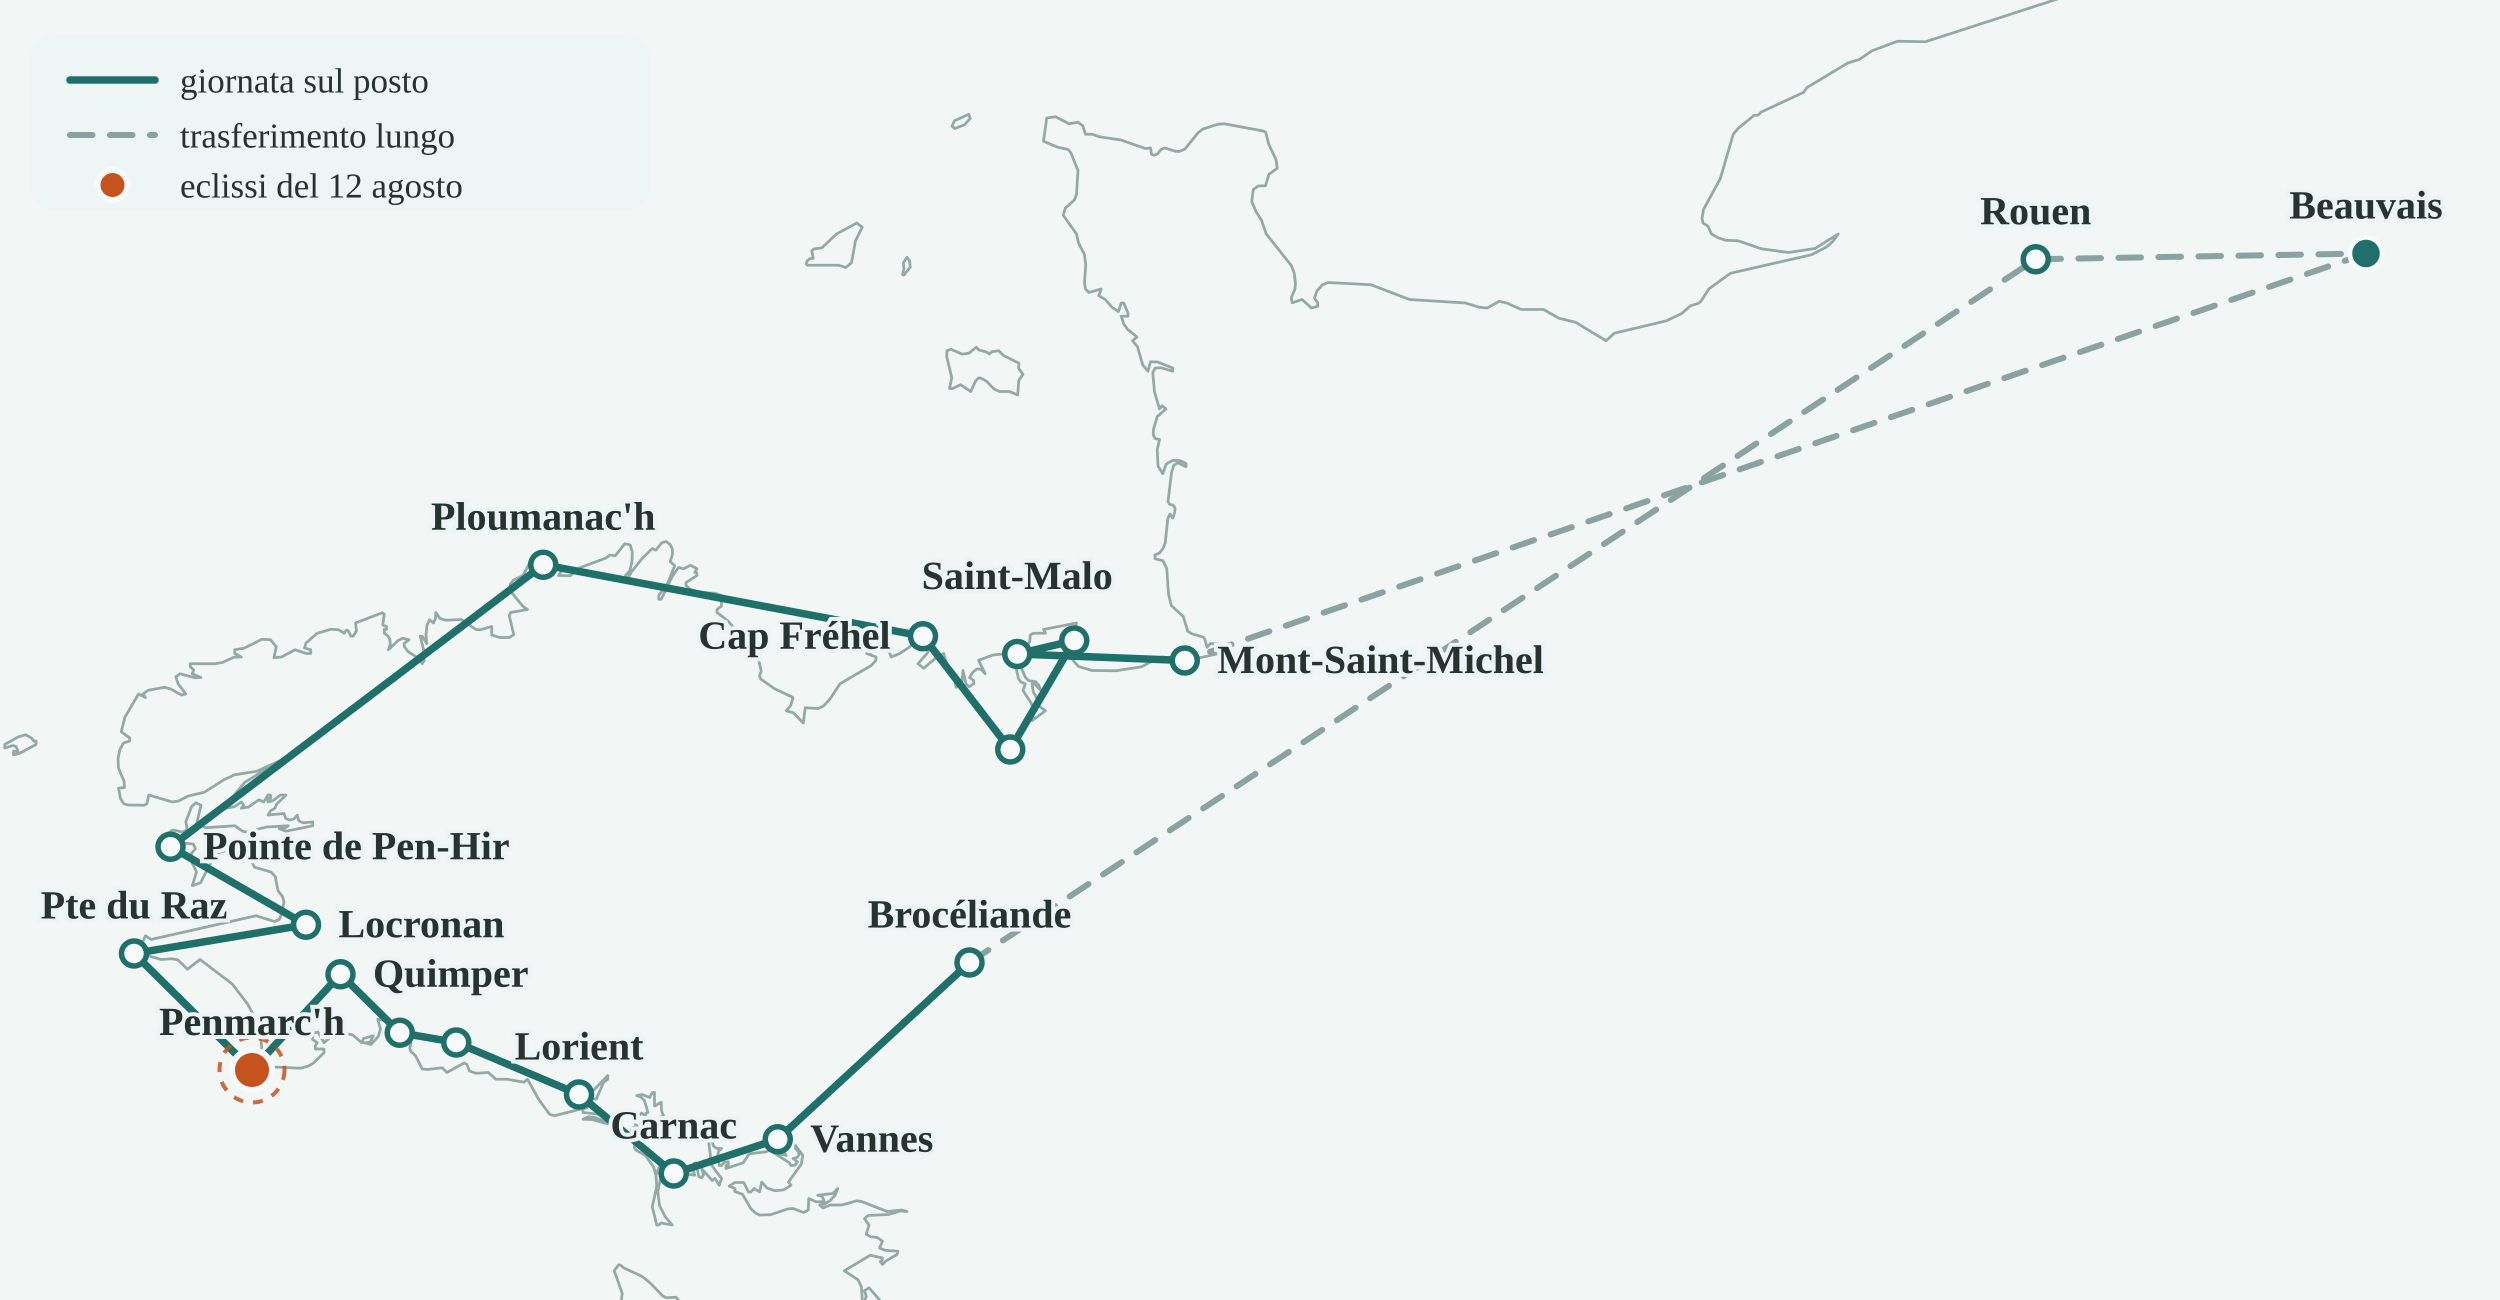
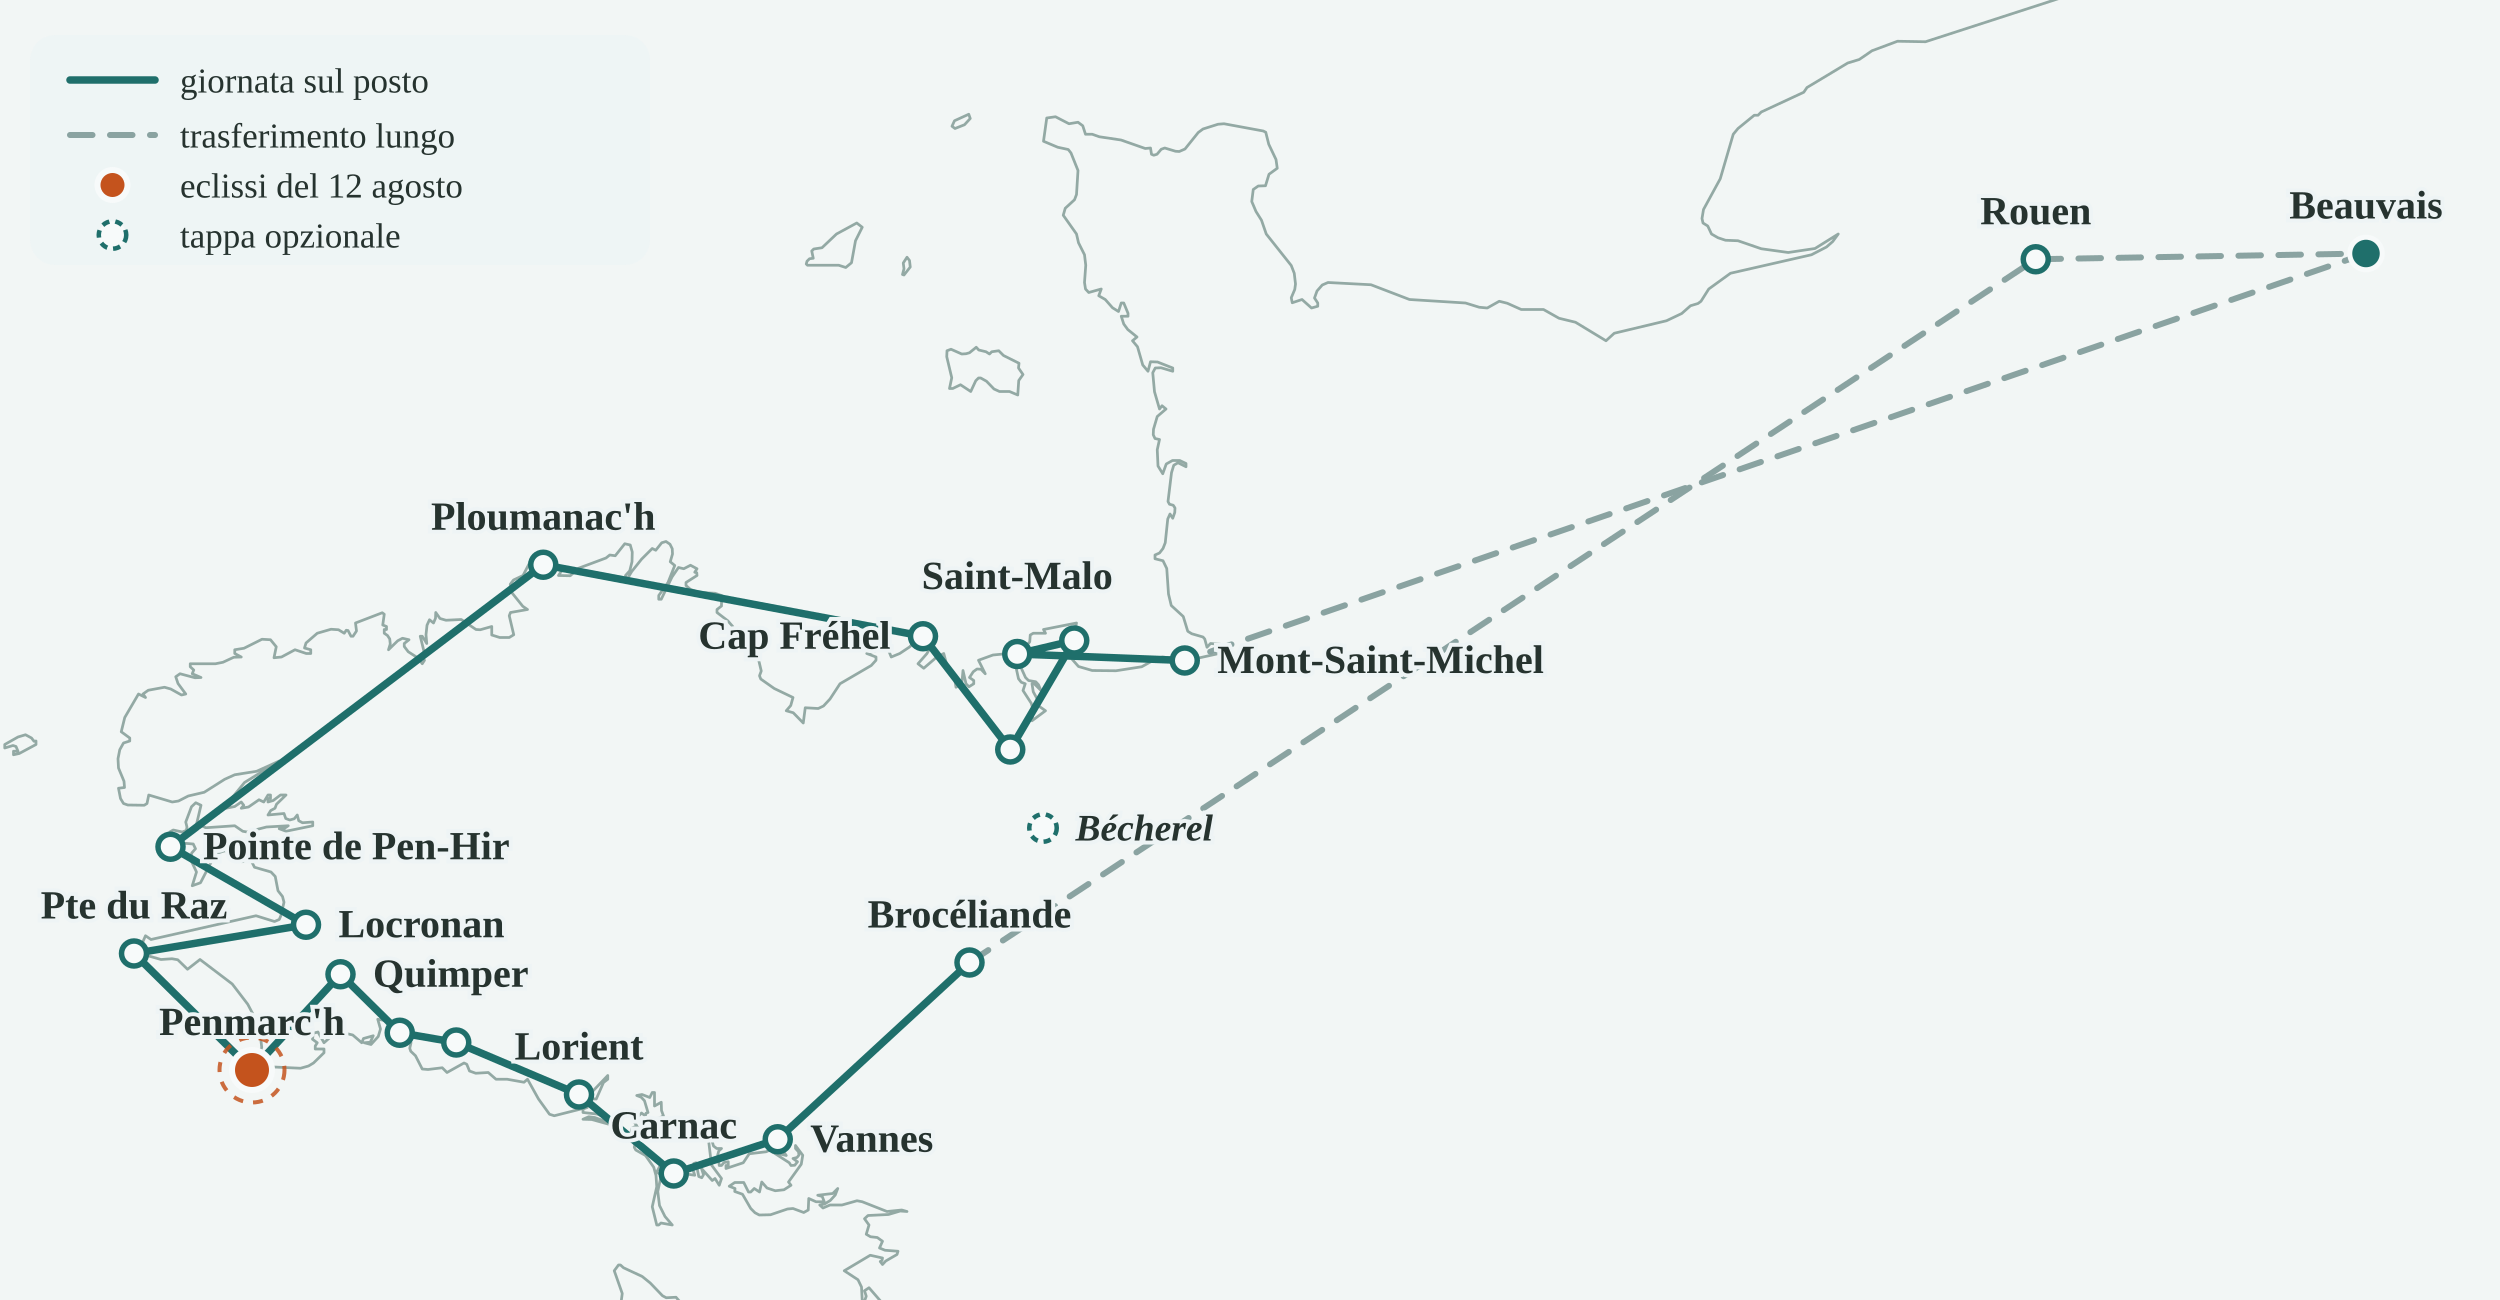
<svg xmlns="http://www.w3.org/2000/svg" viewBox="0 0 1000 520" preserveAspectRatio="xMidYMid meet" role="img" aria-labelledby="mbat mbad" class="mappa-itinerario">
  <style>.mp-sea{fill:var(--map-sea,#f2f6f5)}
.mp-coast{fill:none;stroke:var(--map-coast,#93a9a4);stroke-width:1.1;stroke-linejoin:round;stroke-linecap:round}
.mp-route{fill:none;stroke:var(--map-route,#1f6f6b);stroke-width:3;stroke-linejoin:round;stroke-linecap:round}
.mp-transfer{stroke:var(--map-transfer,#8aa3a1);stroke-width:2.4;stroke-dasharray:9 7}
.mp-stop{fill:var(--map-stop,#f7fafa);stroke:var(--map-route,#1f6f6b);stroke-width:2.2}
.mp-gateway{fill:var(--map-gateway,#1f6f6b);stroke:var(--map-stop,#f7fafa);stroke-width:2}
.mp-eclipse{fill:var(--map-eclipse,#c4531d);stroke:var(--map-stop,#f7fafa);stroke-width:2.4}
.mp-eclipse-ring{fill:none;stroke:var(--map-eclipse,#c4531d);stroke-width:1.6;stroke-dasharray:4 4;opacity:.85}
.mp-label{fill:var(--map-label,#26332f);stroke:var(--map-halo,#eef4f5);stroke-width:3.2;
  font-family:var(--map-font,system-ui,sans-serif);font-size:16px;font-weight:600}
.mp-a{cursor:pointer}
.mp-a:focus-visible .mp-stop,.mp-a:focus-visible .mp-eclipse{stroke:var(--map-focus,#0b4f8a);stroke-width:3.4}
.mp-a:hover .mp-stop{fill:var(--map-route,#1f6f6b)}
+ .mp-opt{fill:var(--map-stop,#f7fafa);stroke:var(--map-route,#1f6f6b);stroke-width:1.8;
+   stroke-dasharray:3 2.4}
+ .mp-opt-label{fill:var(--map-label,#26332f);stroke:var(--map-halo,#eef4f5);stroke-width:3.2;
+   font-family:var(--map-font,system-ui,sans-serif);font-size:15px;font-weight:600;font-style:italic}
.mp-t{fill:none;stroke:var(--map-target,#c4531d);stroke-width:0}
.mp-t:target{stroke-width:3}
.mp-legend{font-family:var(--map-font,system-ui,sans-serif);font-size:14px;fill:var(--map-label,#26332f)}
.mp-legend rect{fill:var(--map-halo,#eef4f5);opacity:.86}</style>
  <defs>
    <clipPath id="mbac">
      <rect width="1000" height="520" />
    </clipPath>
  </defs>
  <rect class="mp-sea" width="1000" height="520" />
  <path class="mp-coast" clip-path="url(#mbac)" d="M10.7 -23.2 L11.8 -20.9 L10.1 -17.2 L6.4 -11.5 L2.6 -11.7 L1 -11.5 L0.1 -10.8 L-3.8 -6.2 L-5.8 -0.3 L-8.3 -1.9 L-12.8 -7.2 L-13.8 -11.2 L-13.8 -14.2 L-18.4 -22.4M389.6 542.7 L388.2 539.7 L387.8 536.8 L388.5 532.2 L390.5 528.2 L393.6 526.9 L405.6 525.6 L408.4 524.3 L410.4 526.5 L417.1 528.3 L419.1 528.2 L418.2 527 L421.1 527.4 L423.5 529.5 L420.8 529.5 L420.8 530.9 L426.2 534.8 L431.6 535.9 L435.8 539.9 L438.8 541.3 L445.8 541.5 L443.2 539.7 L437.9 538.6 L435.6 536.8 L431.7 532.1 L427.1 528.2 L422.6 525.5 L416.9 524.3 L415.7 523.9 L413.9 522 L408.9 520.6 L391 521.8 L386.9 524.3 L384.7 528.2 L383.4 529.5 L379.5 530.6 L376.4 533.6 L374 534.6 L371.4 534.6 L369.1 533.6 L363.9 528.2 L361.8 527 L357.5 527 L356.4 527.9 L355.6 530.9 L351.8 530.8 L339.6 524.3 L339.6 523 L342.6 523.5 L348.2 526.1 L351.2 525.6 L353.4 523 L352.2 520.4 L347.6 515.1 L345.8 516.3 L346.5 518.5 L345.8 520.4 L344.9 520.4 L344.6 514.8 L343.2 511.9 L337.7 508.3 L348.1 502.1 L353 503.2 L352.8 504.2 L352.1 504.6 L353 505.8 L354.3 504.4 L358.8 501.8 L359.2 500.5 L354 500.1 L351.8 499.2 L353 496.5 L350.9 495 L348.2 494.7 L346.5 493.7 L347.6 490 L345.8 487.5 L347.2 486.2 L355.4 485.8 L360.1 484.4 L362.8 484.6 L360.7 484 L354.8 484.6 L344.9 480.7 L342.8 480.3 L336.8 482 L332 482 L329.2 483.2 L327.9 482 L329.8 481.6 L332.1 480.2 L334.1 478 L335.1 475.4 L333.1 477.4 L327.1 478.1 L328.9 478.6 L329.7 480.7 L326.4 480.7 L323.5 479.4 L323.3 484 L321.5 485 L317.2 483.4 L315 483.6 L308.2 485.9 L303.7 486 L302 485.1 L300.3 483.4 L297 477.7 L293.9 476.6 L294 475.4 L291.7 474.5 L293.9 473 L297.5 473 L299.4 476.8 L300.3 476.8 L301.7 475.4 L303.8 476.8 L304.7 472.8 L306.8 475.2 L310.1 476.3 L313.6 475.9 L316.4 474.1 L315.4 472.8 L320.5 465.7 L321.1 462.1 L318.2 458.2 L318.2 459.4 L319.4 460.7 L319.6 462 L318.8 463 L317.2 463.4 L319 464.7 L317.9 466.1 L316.4 466.2 L315.7 465.1 L309.2 460.9 L314.5 462.2 L313 460 L311.4 459 L307.4 458.2 L309.2 459.4 L306.5 460.7 L299.7 461.5 L297.3 465.1 L290.4 467.4 L290.4 466.2 L291.3 466.2 L291.3 464.7 L289.6 465 L288.6 466.2 L287.7 466.2 L287.1 461.9 L287.5 460.4 L288.6 459.4 L286.7 459.4 L285.4 458.4 L284.2 454.2 L283.2 454.2 L284.6 466 L288.6 471.4 L287.7 474.1 L286 471.4 L284.9 472.2 L280.6 467.4 L281.4 469.9 L280.7 471.1 L279.5 470.6 L278.4 465.1 L277.5 465.4 L277.1 467.6 L277.9 470.1 L275.2 469.7 L274.4 468.8 L270.3 471.1 L268.2 471.2 L266.4 470.1 L268.1 468.8 L265.3 466.7 L263.8 466.7 L262.7 468.8 L264.5 470.1 L263.1 476.6 L263.8 482.2 L266 486.6 L268.9 490 L264.4 489.2 L263.5 490 L262.7 490 L260.9 482.7 L262.7 474.7 L262.4 470.2 L261.5 466.9 L258.2 462.2 L254.3 460 L253.7 458.9 L255.6 450.9 L265.4 446.4 L264.6 444.2 L264.5 440.9 L261.8 442.4 L261.8 437 L260.9 437 L259.9 439 L256.8 437.8 L254.7 438.2 L256.5 438.9 L257.8 440.3 L259.2 445 L258.4 445.3 L258.2 446.4 L256.6 445.2 L254.7 447.2 L252.9 447.7 L254.7 450.3 L252.9 451.2 L251.9 454.8 L250.7 455.6 L245.7 450.3 L236.7 447.8 L233.2 447.7 L235.5 446.7 L237.9 447 L243.1 448.9 L243.1 447.7 L241 446.4 L238.7 445.6 L233.2 445 L233.2 443.6 L234.9 443 L235.5 439.5 L238.5 439.6 L241.4 433 L243.1 431.7 L243.1 430.2 L236.6 437 L232.7 439.3 L229.9 440 L231.8 441.4 L232.4 443.6 L221.7 446.3 L219.8 445.7 L215.4 439.6 L211 431.7 L209.6 432.9 L202.9 431.7 L198.4 431.7 L195.3 429 L190.3 429.3 L187.8 428.4 L186.7 425.7 L185.6 425.2 L178.8 429 L176.9 427.1 L171.2 427.8 L168.9 427.6 L166.2 422.3 L164.3 420.5 L163.9 419.3 L164.4 417.1 L163.3 417 L160.8 415.6 L160.4 413.5 L158 410.7 L154.5 408.3 L151.1 407.7 L152.2 411.6 L151.3 414.6 L148.4 417.8 L145.7 417.1 L148.1 416.9 L149.3 414.3 L145.4 415.4 L144.7 417.1 L141.1 414 L137.2 413.1 L135.6 412.2 L132.7 406.9 L132.3 403.7 L130.9 406 L131.7 408.9 L135 413.1 L135 414.3 L132.1 414.9 L129.6 417.1 L127.2 412.8 L125.3 413.3 L125 415.7 L126.9 417.1 L126.1 418.4 L126.1 419.6 L129.6 419.6 L129.6 421.1 L125.4 425.2 L123.4 426.4 L120.2 427.3 L101.1 426.4 L101.1 421.1 L104.2 420.3 L104.7 419 L104.3 415.5 L102.3 410.6 L101 405.3 L99.1 401.7 L92.9 393.6 L80 383.8 L75 387.7 L71.1 383.9 L68.8 383.5 L64.4 383.8 L54.6 381 L56.1 379.1 L58.2 374.3 L60.4 375.8 L102.4 366.3 L109.8 368.6 L111.7 367.8 L112.3 366.4 L113.6 360.9 L113 358.6 L111.2 356.3 L110.1 350.6 L108.4 348.8 L101.8 346.9 L100.1 343.5 L96.8 344.7 L89.9 340.3 L86.2 341.5 L80.2 353.1 L76.9 354.3 L78.6 348.8 L76.1 343.5 L76.7 341.2 L78.2 339.5 L77.3 337.6 L67.9 336.8 L67.9 332.8 L69.3 332 L72.9 332.8 L74.5 332.2 L74.8 330.9 L74.3 328.8 L76.6 322.7 L78.3 321.1 L80.4 322.1 L78.7 329.3 L82.3 331.1 L93.9 330.3 L97.1 332.5 L98.8 332.8 L106.6 330.8 L115.3 330.3 L113.7 331.4 L111.7 331.5 L114.4 332.5 L125.1 330.3 L125.1 328.8 L121 329.1 L119.5 328.3 L118.9 326 L117.7 327.5 L115.9 328 L114.3 327.4 L113.6 325.4 L107.2 326 L108.3 324.2 L110 323.3 L110.6 321.7 L114.4 318 L112.2 318 L109.3 320.2 L107.2 320.8 L107.2 319.4 L108.2 319.4 L108.2 318 L107.2 318 L105.5 320.8 L103.6 319.9 L99.4 322.8 L96.5 323.3 L97.5 322.1 L96.5 320.8 L93.9 322.6 L90.4 323.3 L90.4 322.1 L97.8 313 L111.7 304.4 L102.7 308.5 L93.9 309.9 L89.9 311.7 L81.7 316.9 L75.3 318.4 L71.4 320.4 L68.9 320.8 L59.5 318 L58.8 321.4 L57.7 322.1 L51.1 322 L49.4 321.4 L48.2 319.4 L47.4 315.3 L49.8 315 L49.6 312.5 L47.4 307.2 L47.2 303.5 L47.9 299.9 L49.4 297.2 L51.9 296.4 L51.9 295.2 L48.5 292.7 L49.9 287 L55.4 277.6 L58.2 279 L57.2 277.6 L59.3 276.1 L65.8 274.9 L68.3 275.6 L72.6 278 L74.3 277.6 L71.2 273.4 L70.3 270.7 L72 269.5 L78 271.1 L80.4 271 L76.9 269.5 L77.5 268 L76.1 266.7 L76.1 265.5 L86.2 265.5 L89.2 264.9 L93.5 262.9 L96.5 262.8 L93.9 261.4 L93.9 259.9 L97.6 259.3 L104.8 255.7 L108.2 255.9 L110.5 258.7 L109.6 263.1 L112.6 262.8 L118 259.9 L122.5 261.4 L124.3 261.4 L124.3 259.9 L121.8 259.2 L122.4 257.2 L126.9 253.3 L132.4 251.7 L135.4 251.9 L137.7 253.3 L138.5 252.1 L139.2 252.2 L140.4 254.5 L141.2 254.5 L142.6 252.4 L142.2 249.2 L152.9 245.1 L153.7 245.7 L153.1 250 L154.6 250.6 L154.6 251.8 L153.7 251.8 L153.7 253.3 L155 254.2 L155.9 255.6 L156.1 257.6 L155.4 259.9 L159.1 256.3 L161 255.3 L163.6 255.9 L161.7 257.4 L161.7 258.6 L163.3 260.7 L167.2 263.2 L168.9 265.5 L169.8 264.1 L168.9 262.8 L169.8 261.4 L168.1 254.5 L168.9 254.5 L170.7 257.4 L170.4 253.9 L170.8 250.1 L171.8 247.9 L173.4 249.2 L174.2 247.3 L174.3 245 L176 247.4 L178.4 248.1 L184.5 247.8 L190.4 251.8 L192.1 251.9 L196.7 250.6 L196.7 254 L199.9 255 L203.7 255 L205.5 253.9 L203.7 246.3 L204.2 245 L211 243.8 L209.1 242.5 L204.6 236.9 L204.1 233.7 L205.4 232 L209.2 230.2 L212.7 223.5 L214.7 224.5 L218.9 224.7 L223.4 227.4 L225.2 227.5 L223.4 230.2 L228.1 230.3 L231.4 227.3 L242.4 223.2 L243.9 222 L246.1 222.3 L249.9 217.5 L252.1 218 L252.9 220.8 L252.8 224.7 L251.9 228.3 L250.2 230.2 L251.1 233 L251.6 230.4 L252.7 228.6 L256.6 223.7 L260.9 219.4 L262.3 220.1 L264.7 217.1 L266.4 216.6 L268 217.7 L268.9 219.5 L269 221.6 L268.1 224.7 L269.9 226.2 L267.2 233 L263.5 238.2 L263.5 239.7 L264.5 239.7 L268.8 230.8 L271.4 227 L273.5 227.5 L276.2 226.1 L278.8 227.5 L277.9 228.9 L278.7 229.1 L278.8 230.2 L274.4 233 L274.4 234.2 L276.1 235.7 L279.4 237 L286 237.3 L288.6 238.2 L288.6 242.4 L286.8 243.8 L286.8 245 L291.1 248.3 L293.1 250.6 L294 252.6 L302.5 259.9 L304.5 268.4 L303.8 270.3 L304.3 271.6 L309.7 275.4 L317.2 279 L316.3 282.2 L314.5 284.3 L317.3 285.1 L321.3 289.2 L322.1 283.1 L327.3 283.4 L329.4 282.4 L332 279.6 L336 273.5 L348.5 266.2 L350.4 264.1 L350.4 262.8 L346.7 261.4 L352.5 259.6 L355.4 260.1 L356.5 262.8 L359.9 261.4 L363.8 258.8 L367.2 255.4 L369.1 251.8 L369.5 254.1 L370.5 255.6 L371.8 256.2 L373.5 255.9 L373.5 257.4 L372.5 258.2 L370.8 261.4 L367.2 265.5 L369.5 267.3 L374.6 262.9 L377.5 261.4 L379.3 268.2 L380.8 268.9 L381.7 270.6 L382.4 274.9 L383.8 274.1 L384.8 272.6 L385.2 268.2 L386.4 273.5 L387.6 274.7 L389.5 273.5 L389.5 272.2 L387.8 271 L389.3 268.7 L390.8 267.6 L392.4 267.7 L394.1 269.5 L391.4 264.1 L397.2 262 L403.4 261.4 L406.5 267.4 L407.4 271.5 L408.5 272.9 L410.1 273.5 L409.2 276.2 L412.5 281.3 L413.3 284 L412.8 288.3 L418.2 284.3 L414.5 281.7 L415.2 280.2 L413.3 276.7 L412.8 273.5 L413.7 273.5 L416.4 276.2 L415.4 273.9 L414.3 272.7 L411.4 272.2 L410.2 271 L406.5 262.8 L407.9 259.4 L409.4 258 L411.4 257.4 L411.9 256.7 L412.1 254 L413.3 253.3 L418.2 253.3 L417.4 251.8 L430.6 249.2 L430.2 250.9 L431.6 253.3 L428.4 258.6 L428.4 263.2 L431.4 266.6 L436.9 268.2 L446.4 268.3 L456.7 266.7 L463 263.2 L465.1 262.8 L475.4 264.1 L489.4 261 L494.1 262.8 L492.1 259.3 L489.2 257.8 L484.2 257.4 L482.8 258.9 L481.9 255.6 L481.2 254.8 L476.7 253.5 L475.1 252.5 L473.3 246.6 L468.5 242.2 L467.4 237.6 L466.7 227.4 L465.2 224.3 L462 223.5 L462 222 L463.8 221.2 L465.2 219.4 L466.1 217.1 L467.1 207.6 L468 205.6 L469.1 207.3 L469.9 205 L470 203.2 L469.3 202.1 L467.8 201.7 L467.2 200.6 L468.6 189.1 L469.5 186.1 L471.2 185.1 L474.4 186.7 L474.4 185.4 L471.9 184.2 L469 184.2 L466.5 185.6 L465.1 189.5 L463.2 186.4 L462.9 179.9 L463.8 175.8 L462 175.4 L461.3 173.9 L461.4 171.7 L462.9 166.6 L466.4 163.6 L464.8 162.3 L463.8 163.6 L461.8 156.7 L461.1 149.1 L462.1 147.2 L464.4 147.1 L469.1 148.5 L469.1 147.2 L463 144.8 L460.2 144.7 L459.2 148.5 L457.1 146 L455 138.7 L453 136.3 L454.8 134.8 L451.1 131.8 L449.5 129.6 L448.5 126.5 L451.2 126.5 L451.2 125.3 L449.5 121.2 L448.5 121.2 L447.4 124.6 L445 123.1 L442.1 119.8 L439.5 118.3 L440.5 115.6 L435.5 117 L434.2 115.6 L433.8 113 L434.3 106.1 L433.8 101.9 L431.4 97.1 L430.6 93.6 L425.3 86.1 L426.1 83.3 L429.8 79.9 L430.6 77.8 L431.2 68.2 L428.4 61.2 L427.3 59.8 L423.1 58.9 L417.4 56.5 L418.7 47.2 L422.2 46.7 L427.6 49.5 L431.2 48.9 L433.1 50.3 L434.2 53.7 L436.9 53.7 L439.7 54.7 L448.4 56 L458.1 59.4 L460.2 59.2 L460.6 61.7 L461.5 62.1 L462.8 61.7 L464.5 59.7 L465.9 59.2 L470.2 60.5 L471.7 60.6 L474 59.6 L479.3 53 L481.2 51.6 L487.2 49.7 L489.6 49.5 L505.3 52.4 L506.3 52.9 L507.5 57.7 L510.4 63.8 L510.9 67.3 L507.6 69.7 L506.2 74.3 L503.3 74.4 L501.3 75.8 L500.7 80.6 L502.4 84.6 L504.6 88.1 L506.5 93.6 L516.5 106.2 L517.7 109.3 L518.2 113.6 L517.9 115.8 L516.5 119.1 L516.9 121.1 L520.8 119.8 L524.6 123.2 L527.1 122.5 L527.1 121.2 L525.8 119.2 L526.8 116.4 L528.9 114 L531.2 113 L548.4 113.9 L563.8 119.8 L586.2 121.2 L591.7 122.9 L594.9 123.2 L599.7 120.5 L602.9 121.3 L608.5 123.8 L617.4 123.8 L623.6 127.3 L630.2 128.9 L642.4 136.3 L645.7 133.3 L666.6 128.3 L672.7 125.4 L676.2 122.3 L679.2 121.4 L680.4 120.5 L683.5 115.6 L692.2 109.3 L724.6 101.9 L730.6 98.8 L733.1 96.6 L735.3 93.6 L726 99.4 L715.3 101 L704.5 99.5 L695.2 96.3 L690.2 96.1 L687.2 95.1 L684.6 93.6 L683.1 90.4 L681.2 89.2 L680.8 87.4 L681.4 83.8 L688.1 71.5 L693.3 53.7 L695.2 51.4 L701.7 46.1 L703.2 46.1 L704.5 44.8 L721.5 36.9 L722.8 35 L739.1 25.2 L743.7 23.8 L748.8 20.3 L759 16.5 L770.2 16.7 L823.9 -0.7 L827 -3.3 L830.2 -4.4 L835.4 -10.1 L852.4 -23.9M265 518.3 L260.1 513.2 L256.9 510.6 L249.4 507.1 L248.2 506 L247.4 506 L245.7 508.3 L248.9 517.4 L248.5 520.4 L250.8 522 L257.5 524 L267.7 525 L271.2 524 L271.7 520.4 L270.4 518.9 L266.5 519.1 L265 518.3M12.6 295.2 L10.2 293.9 L7.2 294.8 L1.9 297.8 L1.9 299.2 L5.2 298.2 L6.4 298.6 L7.2 300.5 L5.4 300.5 L5.4 301.9 L7.7 301.4 L14.4 297.8 L14.4 296.4 L13.6 296.5 L12.6 295.2M399.5 140.3 L396.7 140.7 L395.8 141.6 L394.4 140.7 L391.5 140 L390.5 138.9 L387.8 141.1 L386.4 141.5 L384.7 141.6 L380.4 139.7 L378.8 140.3 L378.7 142.7 L380.7 151.1 L379.8 155.4 L381.1 155.4 L384.2 153.9 L388.3 156.6 L390.3 152.3 L391.4 151.2 L392.3 151.2 L394.6 152.5 L397.6 155.6 L399.8 156.6 L403.8 156.6 L407.1 158 L407.5 152.2 L409.2 149.8 L407.4 147.2 L407.6 145.3 L401.4 142.2 L399.5 140.3M334.6 93.6 L328.8 99.1 L325.5 99.6 L324.7 100.4 L325.3 103.3 L323.8 103.5 L322.8 104.5 L322.5 105.6 L323 106.1 L335.5 106.1 L338.3 107 L340.6 105.1 L342.2 96.3 L344.9 90.9 L342.7 89.2 L334.6 93.6M362.8 102.9 L361.3 105.2 L361.6 107.5 L361 109.8 L361.6 110 L364.1 106.8 L363.8 104.2 L362.8 102.9M387.5 45.7 L381.8 48.3 L380.8 50.5 L382 51.4 L385.8 49.9 L388.1 47.4 L387.5 45.7" />
  <path class="mp-route mp-transfer" d="M946.4 101.4 L473.9 264.2" />
  <path class="mp-route" d="M473.9 264.2 L406.9 261.6 L429.7 256.2 L404.1 299.8 L369.2 254.5 L217.3 225.9 L68.2 338.7 L122.4 369.9 L53.6 381.4 L100.8 428 L136.2 389.7 L159.9 413.1 L182.5 417 L231.6 437.8 L269.5 469.4 L311.1 455.7 L387.8 385" />
  <path class="mp-route mp-transfer" d="M387.8 385 L814.3 103.7 L946.4 101.4" />
  <g>
    <a class="mp-a" href="#g1" aria-label="Beauvais — aeroporto di arrivo e di partenza: Giorno 1 · arrivo a Beauvais e trasferimento in Bretagna, Giorno 11 · rientro a Parigi-Beauvais">
      <circle class="mp-gateway" cx="946.4" cy="101.4" r="6.5" />
    </a>
    <a class="mp-a" href="#g1" aria-label="Mont-Saint-Michel — Giorno 1 · arrivo a Beauvais e trasferimento in Bretagna">
      <circle class="mp-stop" cx="473.9" cy="264.2" r="5" />
    </a>
    <a class="mp-a" href="#g2" aria-label="Saint-Malo — Giorno 2 · Saint-Malo e le ostriche di Cancale">
      <circle class="mp-stop" cx="406.9" cy="261.6" r="5" />
    </a>
    <a class="mp-a" href="#g2" aria-label="Cancale — Giorno 2 · Saint-Malo e le ostriche di Cancale">
      <circle class="mp-stop" cx="429.7" cy="256.2" r="5" />
    </a>
    <a class="mp-a" href="#g3" aria-label="Dinan — Giorno 3 · Dinan, Cap Fréhel e Fort la Latte">
      <circle class="mp-stop" cx="404.1" cy="299.8" r="5" />
    </a>
    <a class="mp-a" href="#g3" aria-label="Cap Fréhel — Giorno 3 · Dinan, Cap Fréhel e Fort la Latte">
      <circle class="mp-stop" cx="369.2" cy="254.5" r="5" />
    </a>
    <a class="mp-a" href="#g4" aria-label="Ploumanac'h — Giorno 4 · la Côte de Granit Rose">
      <circle class="mp-stop" cx="217.3" cy="225.9" r="5" />
    </a>
    <a class="mp-a" href="#g5" aria-label="Pointe de Pen-Hir — Giorno 5 · la Presqu'île de Crozon">
      <circle class="mp-stop" cx="68.2" cy="338.7" r="5" />
    </a>
    <a class="mp-a" href="#g6" aria-label="Locronan — Giorno 6 · Locronan e il Cap Sizun">
      <circle class="mp-stop" cx="122.4" cy="369.9" r="5" />
    </a>
    <a class="mp-a" href="#g6" aria-label="Pointe du Raz — Giorno 6 · Locronan e il Cap Sizun">
      <circle class="mp-stop" cx="53.6" cy="381.4" r="5" />
    </a>
    <a class="mp-a" href="#g7" aria-label="Penmarc'h — 12 agosto, 20:19 — massimo dell'eclissi (Giorno 7 · Quimper e l'eclissi sull'Atlantico)">
      <circle class="mp-eclipse-ring" cx="100.8" cy="428" r="13" />
      <circle class="mp-eclipse" cx="100.8" cy="428" r="8" />
    </a>
    <a class="mp-a" href="#g7" aria-label="Quimper — Giorno 7 · Quimper e l'eclissi sull'Atlantico">
      <circle class="mp-stop" cx="136.2" cy="389.7" r="5" />
    </a>
    <a class="mp-a" href="#g8" aria-label="Concarneau — Giorno 8 · Concarneau, Pont-Aven e la base sottomarina di Lorient">
      <circle class="mp-stop" cx="159.9" cy="413.1" r="5" />
    </a>
    <a class="mp-a" href="#g8" aria-label="Pont-Aven — Giorno 8 · Concarneau, Pont-Aven e la base sottomarina di Lorient">
      <circle class="mp-stop" cx="182.5" cy="417" r="5" />
    </a>
    <a class="mp-a" href="#g8" aria-label="Lorient — Giorno 8 · Concarneau, Pont-Aven e la base sottomarina di Lorient">
      <circle class="mp-stop" cx="231.6" cy="437.8" r="5" />
    </a>
    <a class="mp-a" href="#g9" aria-label="Carnac — Giorno 9 · i megaliti di Carnac e il Golfo del Morbihan">
      <circle class="mp-stop" cx="269.5" cy="469.4" r="5" />
    </a>
    <a class="mp-a" href="#g9" aria-label="Vannes — Giorno 9 · i megaliti di Carnac e il Golfo del Morbihan">
      <circle class="mp-stop" cx="311.1" cy="455.7" r="5" />
    </a>
    <a class="mp-a" href="#g10" aria-label="Brocéliande — Giorno 10 · Brocéliande, poi verso est">
      <circle class="mp-stop" cx="387.8" cy="385" r="5" />
    </a>
    <a class="mp-a" href="#g10" aria-label="Rouen — Giorno 10 · Brocéliande, poi verso est">
      <circle class="mp-stop" cx="814.3" cy="103.7" r="5" />
    </a>
  </g>
  <g>
+     <a class="mp-a" href="#g10" aria-label="Becherel — opzione del Giorno 10: la prima Cite du Livre di Francia, +10 km e +25 minuti">
+       <circle class="mp-opt" cx="417.2" cy="331.2" r="5.5" />
+     </a>
+   </g>
+   <g>
    <circle class="mp-t" id="g1-map" cx="946.4" cy="101.4" r="11" />
    <circle class="mp-t" id="g2-map" cx="406.9" cy="261.6" r="11" />
    <circle class="mp-t" id="g3-map" cx="404.1" cy="299.8" r="11" />
    <circle class="mp-t" id="g4-map" cx="217.3" cy="225.9" r="11" />
    <circle class="mp-t" id="g5-map" cx="68.2" cy="338.7" r="11" />
    <circle class="mp-t" id="g6-map" cx="122.4" cy="369.9" r="11" />
    <circle class="mp-t" id="g7-map" cx="100.8" cy="428" r="11" />
    <circle class="mp-t" id="g8-map" cx="159.9" cy="413.1" r="11" />
    <circle class="mp-t" id="g9-map" cx="269.5" cy="469.4" r="11" />
    <circle class="mp-t" id="g10-map" cx="387.8" cy="385" r="11" />
  </g>
  <g class="mp-labels" paint-order="stroke" aria-hidden="true">
    <text class="mp-label" x="946.4" y="87.4" text-anchor="middle">Beauvais</text>
    <text class="mp-label" x="486.9" y="269.2" text-anchor="start">Mont-Saint-Michel</text>
    <text class="mp-label" x="406.9" y="235.6" text-anchor="middle">Saint-Malo</text>
    <text class="mp-label" x="356.2" y="259.5" text-anchor="end">Cap Fréhel</text>
    <text class="mp-label" x="217.3" y="211.9" text-anchor="middle">Ploumanac'h</text>
    <text class="mp-label" x="81.2" y="343.7" text-anchor="start">Pointe de Pen-Hir</text>
    <text class="mp-label" x="135.4" y="374.9" text-anchor="start">Locronan</text>
    <text class="mp-label" x="53.6" y="367.4" text-anchor="middle">Pte du Raz</text>
    <text class="mp-label" x="100.8" y="414" text-anchor="middle">Penmarc'h</text>
    <text class="mp-label" x="149.2" y="394.7" text-anchor="start">Quimper</text>
    <text class="mp-label" x="231.6" y="423.8" text-anchor="middle">Lorient</text>
    <text class="mp-label" x="269.5" y="455.4" text-anchor="middle">Carnac</text>
    <text class="mp-label" x="324.1" y="460.7" text-anchor="start">Vannes</text>
    <text class="mp-label" x="387.8" y="371" text-anchor="middle">Brocéliande</text>
    <text class="mp-label" x="814.3" y="89.7" text-anchor="middle">Rouen</text>
  </g>
+   <g class="mp-labels" paint-order="stroke" aria-hidden="true">
+     <text class="mp-opt-label" x="430.2" y="336.2" text-anchor="start">Bécherel</text>
+   </g>
  <g class="mp-legend" aria-hidden="true">
-     <rect x="12" y="14" width="248" height="70" rx="10" />
+     <rect x="12" y="14" width="248" height="92" rx="10" />
    <path class="mp-route" d="M28 32 L62 32" />
    <text x="72" y="37">giornata sul posto</text>
    <path class="mp-route mp-transfer" d="M28 54 L62 54" />
    <text x="72" y="59">trasferimento lungo</text>
    <circle class="mp-eclipse" cx="45" cy="74" r="6" />
    <text x="72" y="79">eclissi del 12 agosto</text>
+     <circle class="mp-opt" cx="45" cy="94" r="5.5" />
+     <text x="72" y="99">tappa opzionale</text>
  </g>
</svg>
